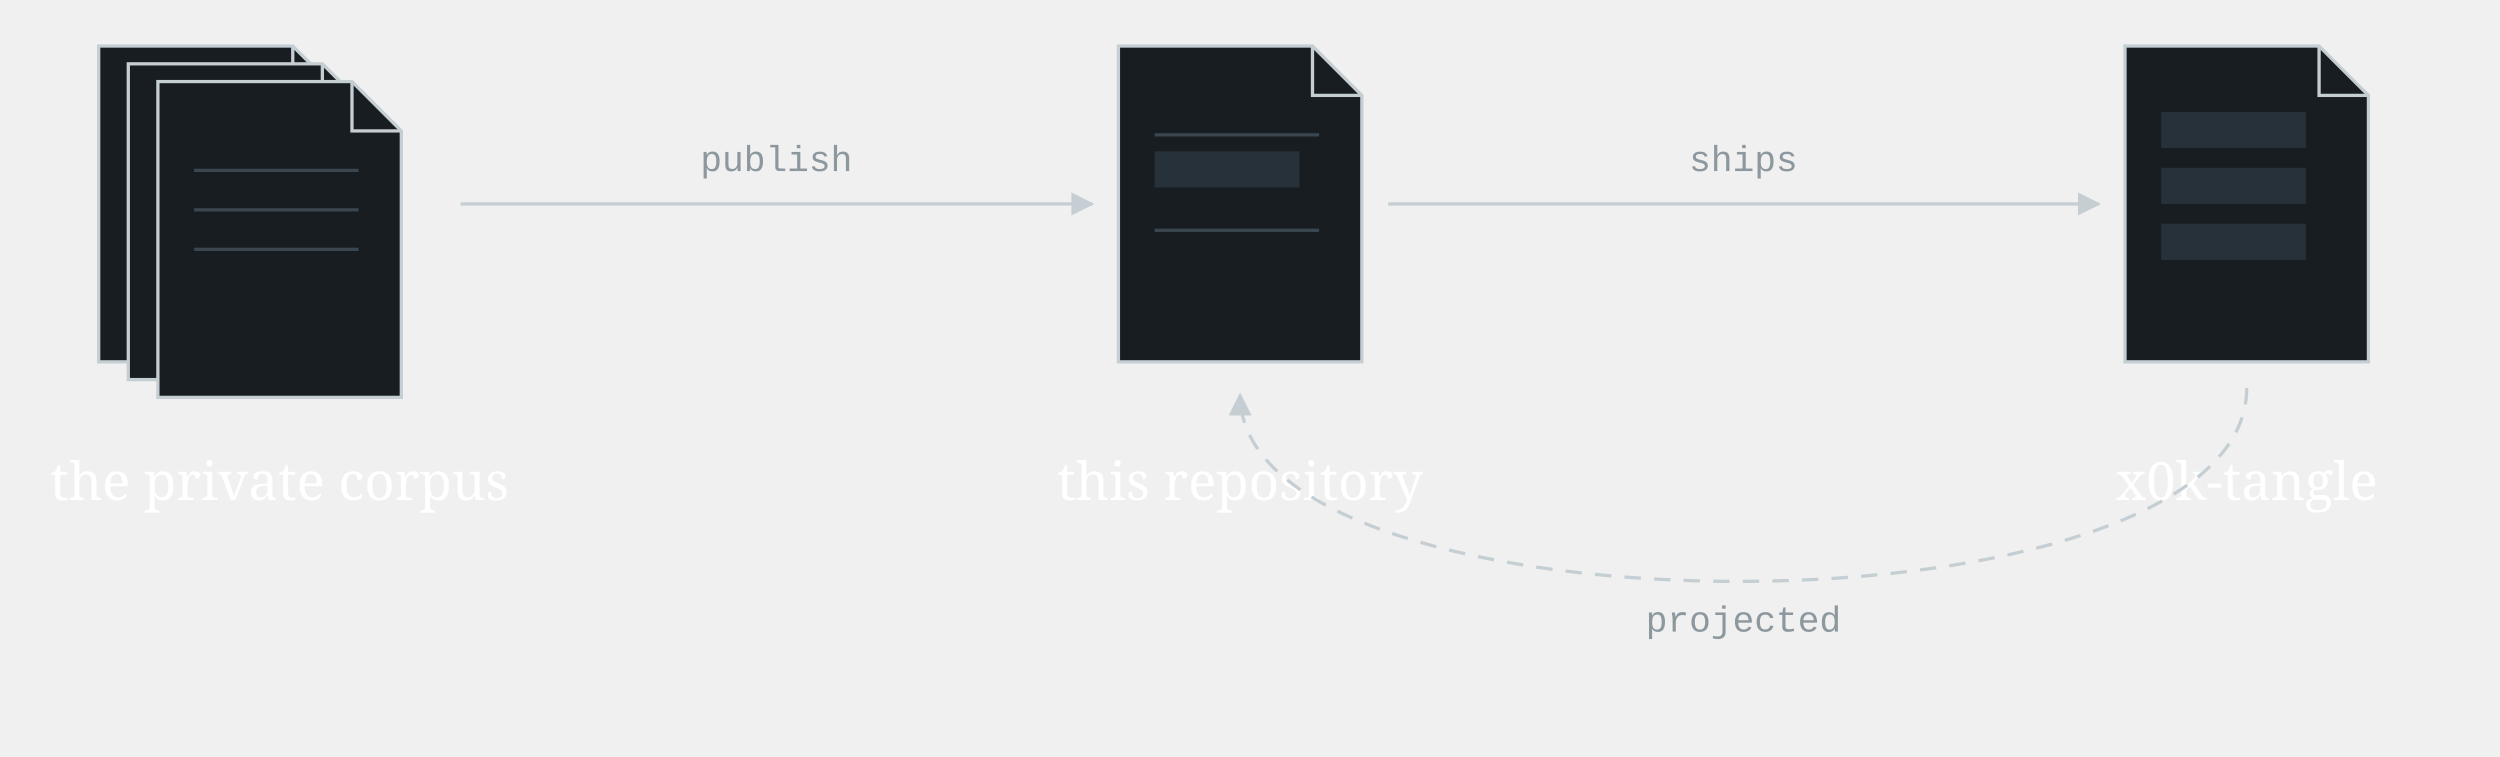
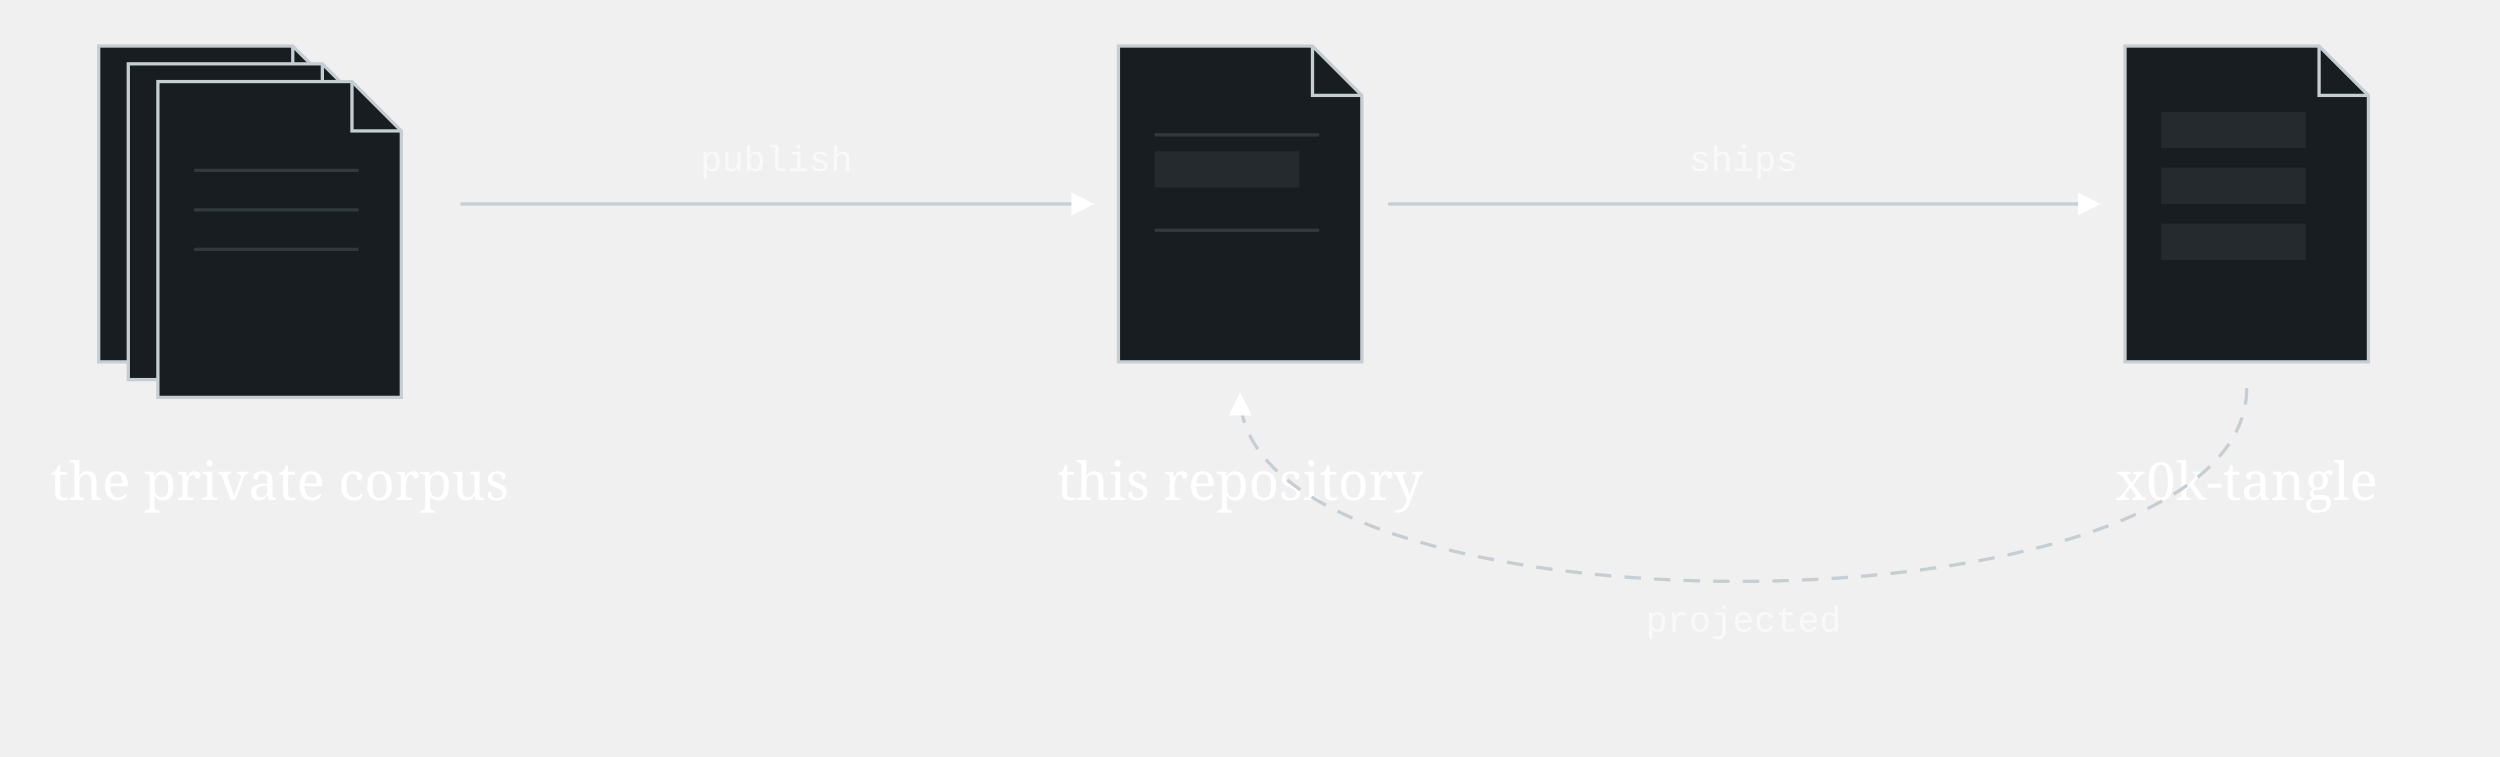
<svg xmlns="http://www.w3.org/2000/svg" viewBox="0 0 760 230" width="760" height="230" role="img" aria-label="the corpus publishes this repository, which ships the tangler that projected it">
  <defs>
    <marker id="a" viewBox="0 0 10 10" refX="9" refY="5" markerWidth="7" markerHeight="7" orient="auto-start-reverse">
-       <path d="M0,0 L10,5 L0,10 z" fill="#c5ced3" />
+       <path d="M0,0 L10,5 L0,10 z" fill="#ffffff" />
    </marker>
  </defs>
  <g font-family="Baskervville,Baskerville,'Iowan Old Style','EB Garamond',Georgia,serif">
    <path d="M30,14.0 h59 l15,15 v81 h-74 z" fill="#171d21" stroke="#c5ced3" stroke-width="1" />
    <path d="M89,14.0 v15 h15" fill="none" stroke="#c5ced3" stroke-width="1" />
    <path d="M39,19.4 h59 l15,15 v81 h-74 z" fill="#171d21" stroke="#c5ced3" stroke-width="1" />
    <path d="M98,19.4 v15 h15" fill="none" stroke="#c5ced3" stroke-width="1" />
    <path d="M48,24.8 h59 l15,15 v81 h-74 z" fill="#171d21" stroke="#c5ced3" stroke-width="1" />
    <path d="M107,24.8 v15 h15" fill="none" stroke="#c5ced3" stroke-width="1" />
-     <line x1="59" y1="51.8" x2="109" y2="51.8" stroke="#3a4750" stroke-width="1" />
-     <line x1="59" y1="63.8" x2="109" y2="63.8" stroke="#3a4750" stroke-width="1" />
-     <line x1="59" y1="75.8" x2="109" y2="75.8" stroke="#3a4750" stroke-width="1" />
+     <line x1="59" y1="51.8" x2="109" y2="51.8" stroke="#c5ced3" stroke-opacity="0.16" stroke-width="1" />
+     <line x1="59" y1="63.8" x2="109" y2="63.8" stroke="#c5ced3" stroke-opacity="0.16" stroke-width="1" />
+     <line x1="59" y1="75.8" x2="109" y2="75.8" stroke="#c5ced3" stroke-opacity="0.16" stroke-width="1" />
    <text x="85" y="152" text-anchor="middle" font-size="16" fill="#ffffff">the private corpus</text>
    <path d="M340,14 h59 l15,15 v81 h-74 z" fill="#171d21" stroke="#c5ced3" stroke-width="1" />
    <path d="M399,14 v15 h15" fill="none" stroke="#c5ced3" stroke-width="1" />
-     <line x1="351" y1="41" x2="401" y2="41" stroke="#3a4750" stroke-width="1" />
-     <rect x="351" y="46" width="44" height="11" fill="#263139" stroke="none" />
-     <line x1="351" y1="70" x2="401" y2="70" stroke="#3a4750" stroke-width="1" />
+     <line x1="351" y1="41" x2="401" y2="41" stroke="#c5ced3" stroke-opacity="0.16" stroke-width="1" />
+     <rect x="351" y="46" width="44" height="11" fill="#ffffff" fill-opacity="0.06" stroke="none" />
+     <line x1="351" y1="70" x2="401" y2="70" stroke="#c5ced3" stroke-opacity="0.16" stroke-width="1" />
    <text x="377" y="152" text-anchor="middle" font-size="16" fill="#ffffff">this repository</text>
    <path d="M646,14 h59 l15,15 v81 h-74 z" fill="#171d21" stroke="#c5ced3" stroke-width="1" />
    <path d="M705,14 v15 h15" fill="none" stroke="#c5ced3" stroke-width="1" />
-     <rect x="657" y="34" width="44" height="11" fill="#263139" stroke="none" />
-     <rect x="657" y="51" width="44" height="11" fill="#263139" stroke="none" />
-     <rect x="657" y="68" width="44" height="11" fill="#263139" stroke="none" />
+     <rect x="657" y="34" width="44" height="11" fill="#ffffff" fill-opacity="0.06" stroke="none" />
+     <rect x="657" y="51" width="44" height="11" fill="#ffffff" fill-opacity="0.06" stroke="none" />
+     <rect x="657" y="68" width="44" height="11" fill="#ffffff" fill-opacity="0.06" stroke="none" />
    <text x="683" y="152" text-anchor="middle" font-size="16" fill="#ffffff">x0k-tangle</text>
    <line x1="140" y1="62" x2="332" y2="62" stroke="#c5ced3" stroke-width="1" marker-end="url(#a)" />
-     <text x="236" y="52" text-anchor="middle" font-size="11" fill="#8c979e" font-family="'IBM Plex Mono','SFMono-Regular',Consolas,'Liberation Mono',monospace">publish</text>
+     <text x="236" y="52" text-anchor="middle" font-size="11" fill="#ffffff" fill-opacity="0.6" font-family="'IBM Plex Mono','SFMono-Regular',Consolas,'Liberation Mono',monospace">publish</text>
    <line x1="422" y1="62" x2="638" y2="62" stroke="#c5ced3" stroke-width="1" marker-end="url(#a)" />
-     <text x="530" y="52" text-anchor="middle" font-size="11" fill="#8c979e" font-family="'IBM Plex Mono','SFMono-Regular',Consolas,'Liberation Mono',monospace">ships</text>
+     <text x="530" y="52" text-anchor="middle" font-size="11" fill="#ffffff" fill-opacity="0.6" font-family="'IBM Plex Mono','SFMono-Regular',Consolas,'Liberation Mono',monospace">ships</text>
    <path d="M683,118 C683,196 377,196 377,120" fill="none" stroke="#c5ced3" stroke-width="1" stroke-dasharray="5 4" marker-end="url(#a)" />
-     <text x="530" y="192" text-anchor="middle" font-size="11" fill="#8c979e" font-family="'IBM Plex Mono','SFMono-Regular',Consolas,'Liberation Mono',monospace">projected</text>
+     <text x="530" y="192" text-anchor="middle" font-size="11" fill="#ffffff" fill-opacity="0.6" font-family="'IBM Plex Mono','SFMono-Regular',Consolas,'Liberation Mono',monospace">projected</text>
  </g>
</svg>
